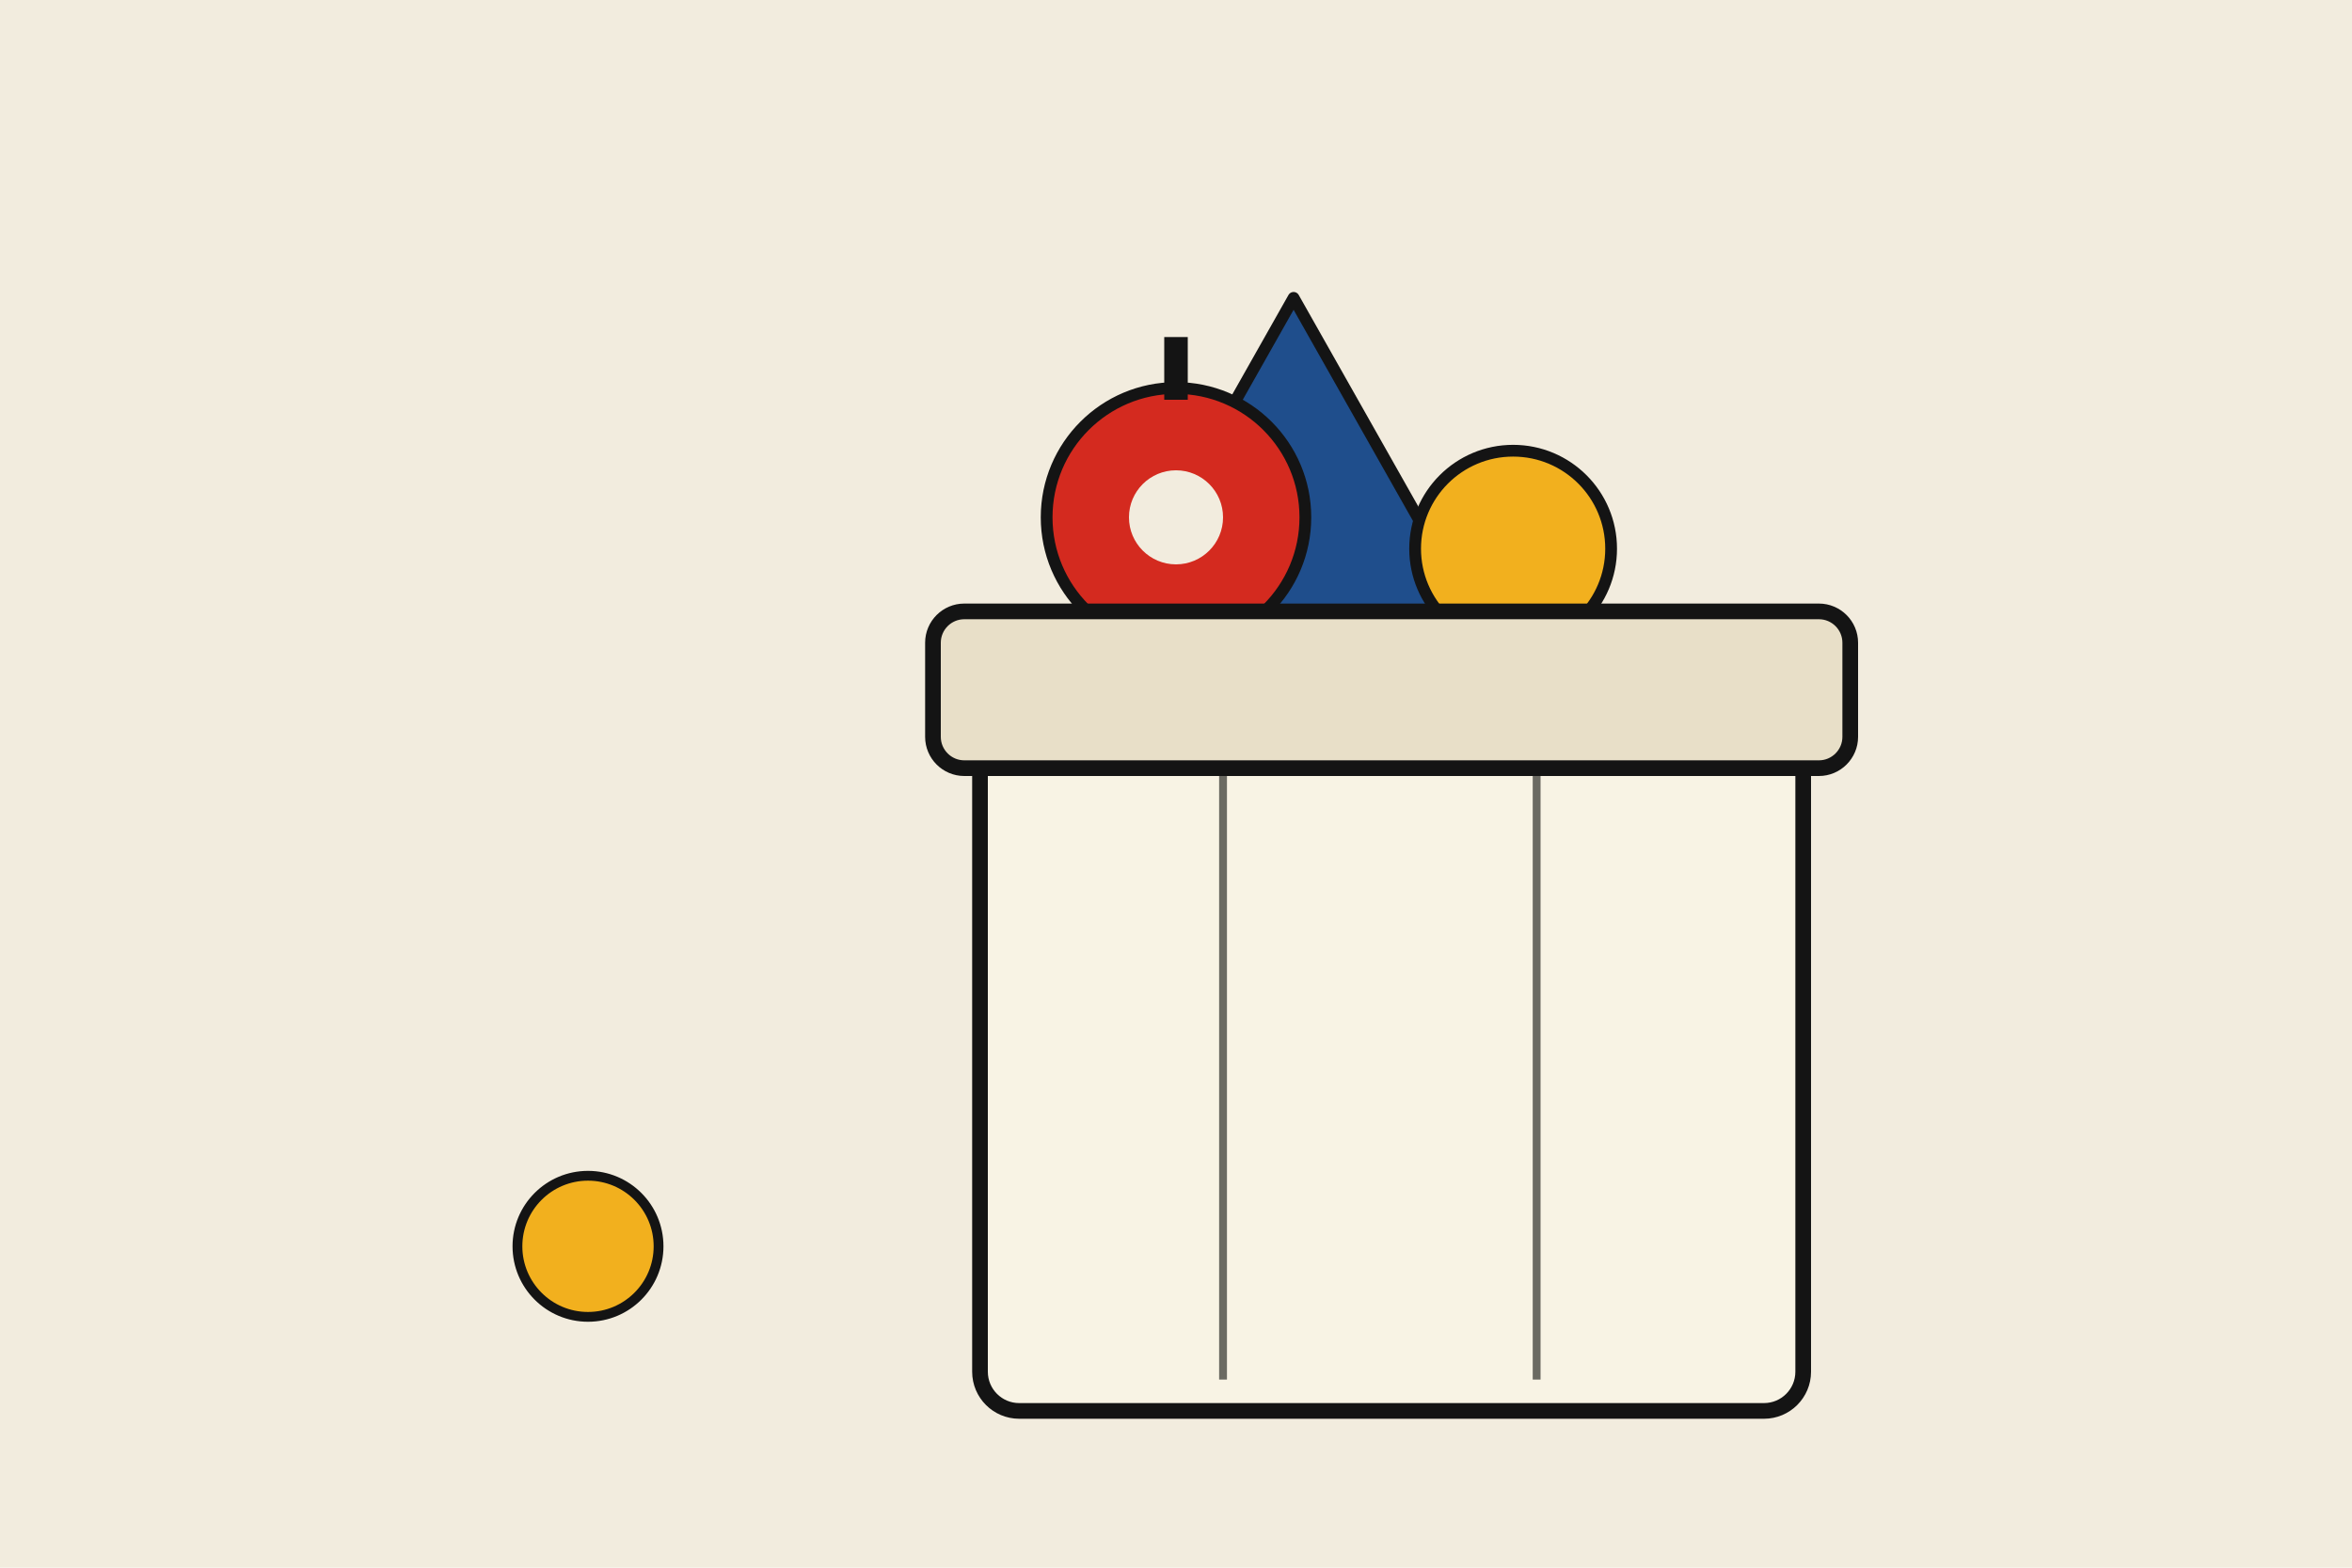
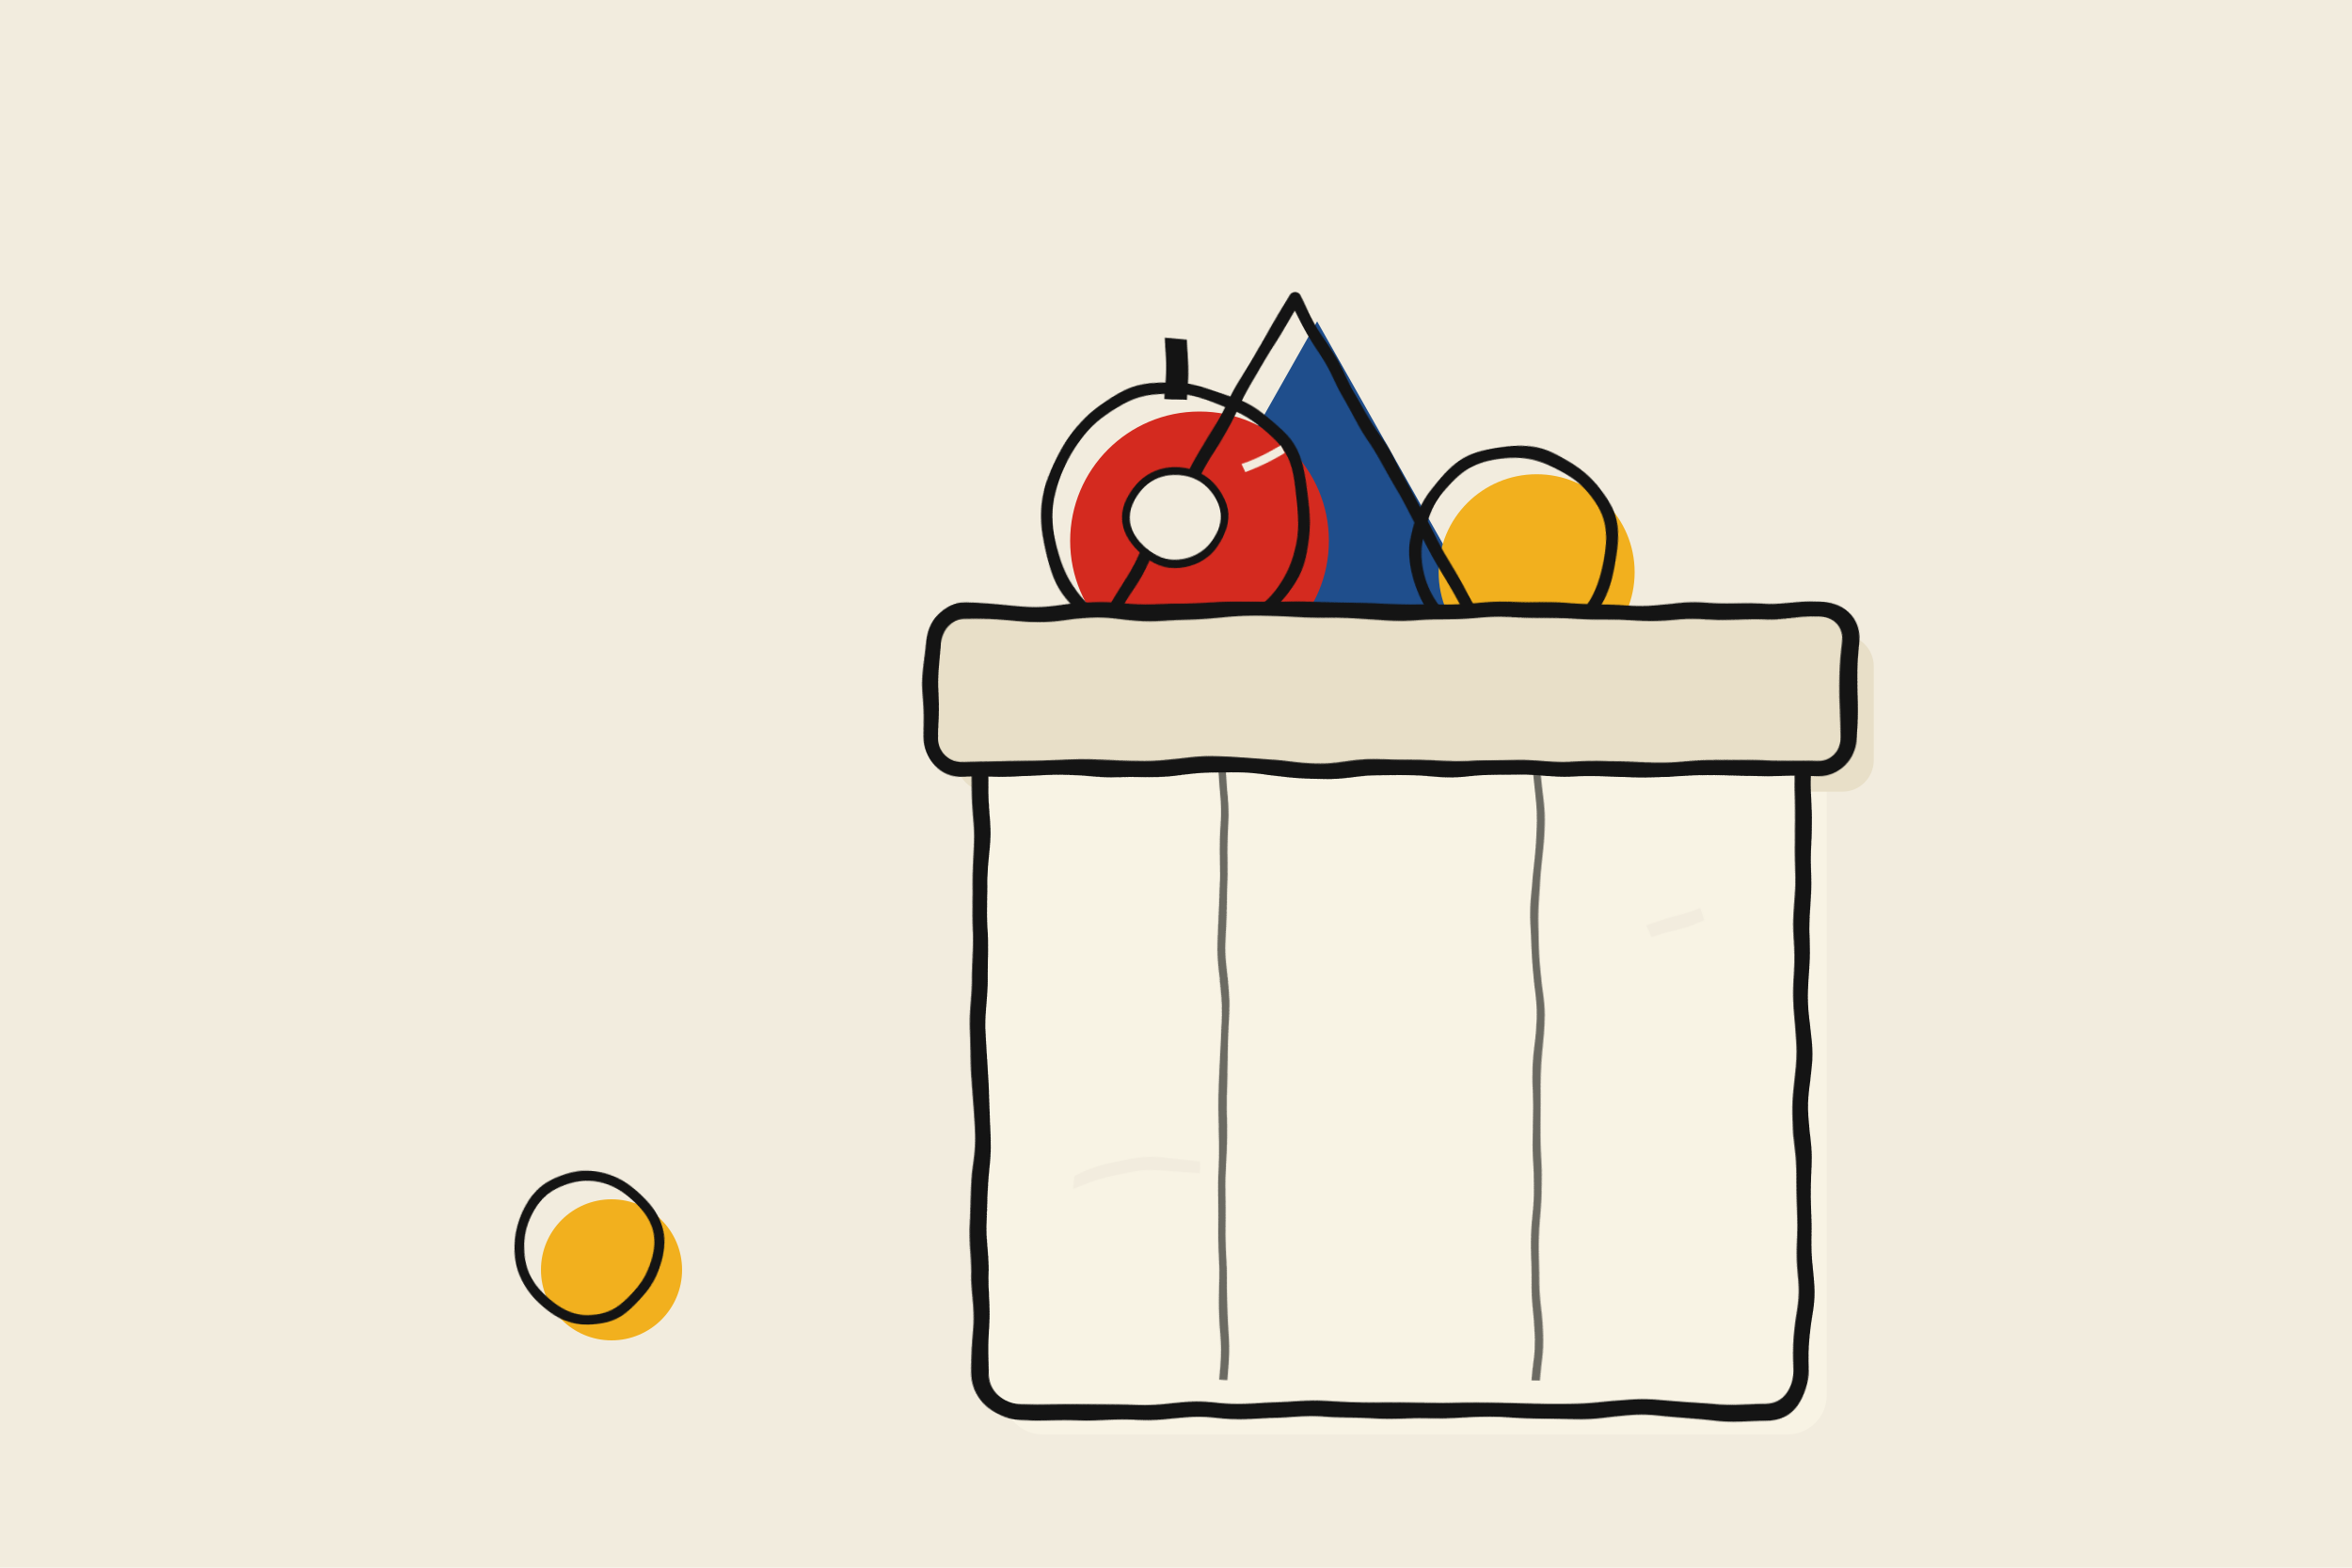
<svg xmlns="http://www.w3.org/2000/svg" viewBox="0 0 600 400" role="img" aria-label="MC Peels — the grocery concierge">
+   <defs>
+     <filter id="mp-ink" x="-8%" y="-8%" width="116%" height="116%">
+       <feTurbulence type="fractalNoise" baseFrequency="0.04" numOctaves="2" seed="63" result="n" />
+       <feDisplacementMap in="SourceGraphic" in2="n" scale="3" xChannelSelector="R" yChannelSelector="G" />
+     </filter>
+   </defs>
  <rect x="0" y="0" width="600" height="400" fill="#F2ECDE" />
-   <rect x="250" y="180" width="210" height="180" rx="10" fill="#F8F3E4" stroke="#141414" stroke-width="4" />
-   <line x1="312" y1="198" x2="312" y2="352" stroke="#6B6A62" stroke-width="2" />
-   <line x1="392" y1="198" x2="392" y2="352" stroke="#6B6A62" stroke-width="2" />
-   <path d="M330 76 L382 168 L278 168 Z" fill="#1F4E8C" stroke="#141414" stroke-width="3" stroke-linejoin="round" />
-   <circle cx="386" cy="140" r="25" fill="#F2B01E" stroke="#141414" stroke-width="3" />
-   <circle cx="300" cy="132" r="33" fill="#D42A1F" stroke="#141414" stroke-width="3" />
-   <circle cx="300" cy="132" r="12" fill="#F2ECDE" />
-   <rect x="297" y="86" width="6" height="16" fill="#141414" />
-   <rect x="238" y="156" width="234" height="40" rx="8" fill="#E8DFC8" stroke="#141414" stroke-width="4" />
-   <circle cx="150" cy="318" r="18" fill="#F2B01E" stroke="#141414" stroke-width="2.5" />
+   <g transform="translate(6, 6)">
+     <path d="M330 76 L382 168 L278 168 Z" fill="#1F4E8C" />
+     <circle cx="386" cy="140" r="25" fill="#F2B01E" />
+     <circle cx="300" cy="132" r="33" fill="#D42A1F" />
+     <rect x="250" y="180" width="210" height="180" rx="10" fill="#F8F3E4" />
+     <rect x="238" y="156" width="234" height="40" rx="8" fill="#E8DFC8" />
+     <circle cx="150" cy="318" r="18" fill="#F2B01E" />
+   </g>
+   <g filter="url(#mp-ink)">
+     <rect x="250" y="180" width="210" height="180" rx="10" fill="#F8F3E4" stroke="#141414" stroke-width="4" />
+     <line x1="312" y1="198" x2="312" y2="352" stroke="#6B6A62" stroke-width="2" />
+     <line x1="392" y1="198" x2="392" y2="352" stroke="#6B6A62" stroke-width="2" />
+     <path d="M330 76 L382 168 L278 168 Z" fill="none" stroke="#141414" stroke-width="3" stroke-linejoin="round" />
+     <circle cx="386" cy="140" r="25" fill="none" stroke="#141414" stroke-width="3" />
+     <circle cx="300" cy="132" r="33" fill="none" stroke="#141414" stroke-width="3" />
+     <circle cx="300" cy="132" r="12" fill="#F2ECDE" stroke="#141414" stroke-width="2" />
+     <rect x="297" y="86" width="6" height="16" fill="#141414" />
+     <rect x="238" y="156" width="234" height="40" rx="8" fill="#E8DFC8" stroke="#141414" stroke-width="4" />
+     <circle cx="150" cy="318" r="18" fill="none" stroke="#141414" stroke-width="2.5" />
+     <g fill="#F2ECDE">
+       <path d="M 274 300 q 16 -6 32 -4 l 0 3 q -16 -1 -32 4 z" />
+       <path d="M 420 236 l 13 -5 l 1 3 l -13 5 z" />
+       <path d="M 316 118 l 10 -4 l 1 2 l -10 4 z" />
+     </g>
+   </g>
</svg>
